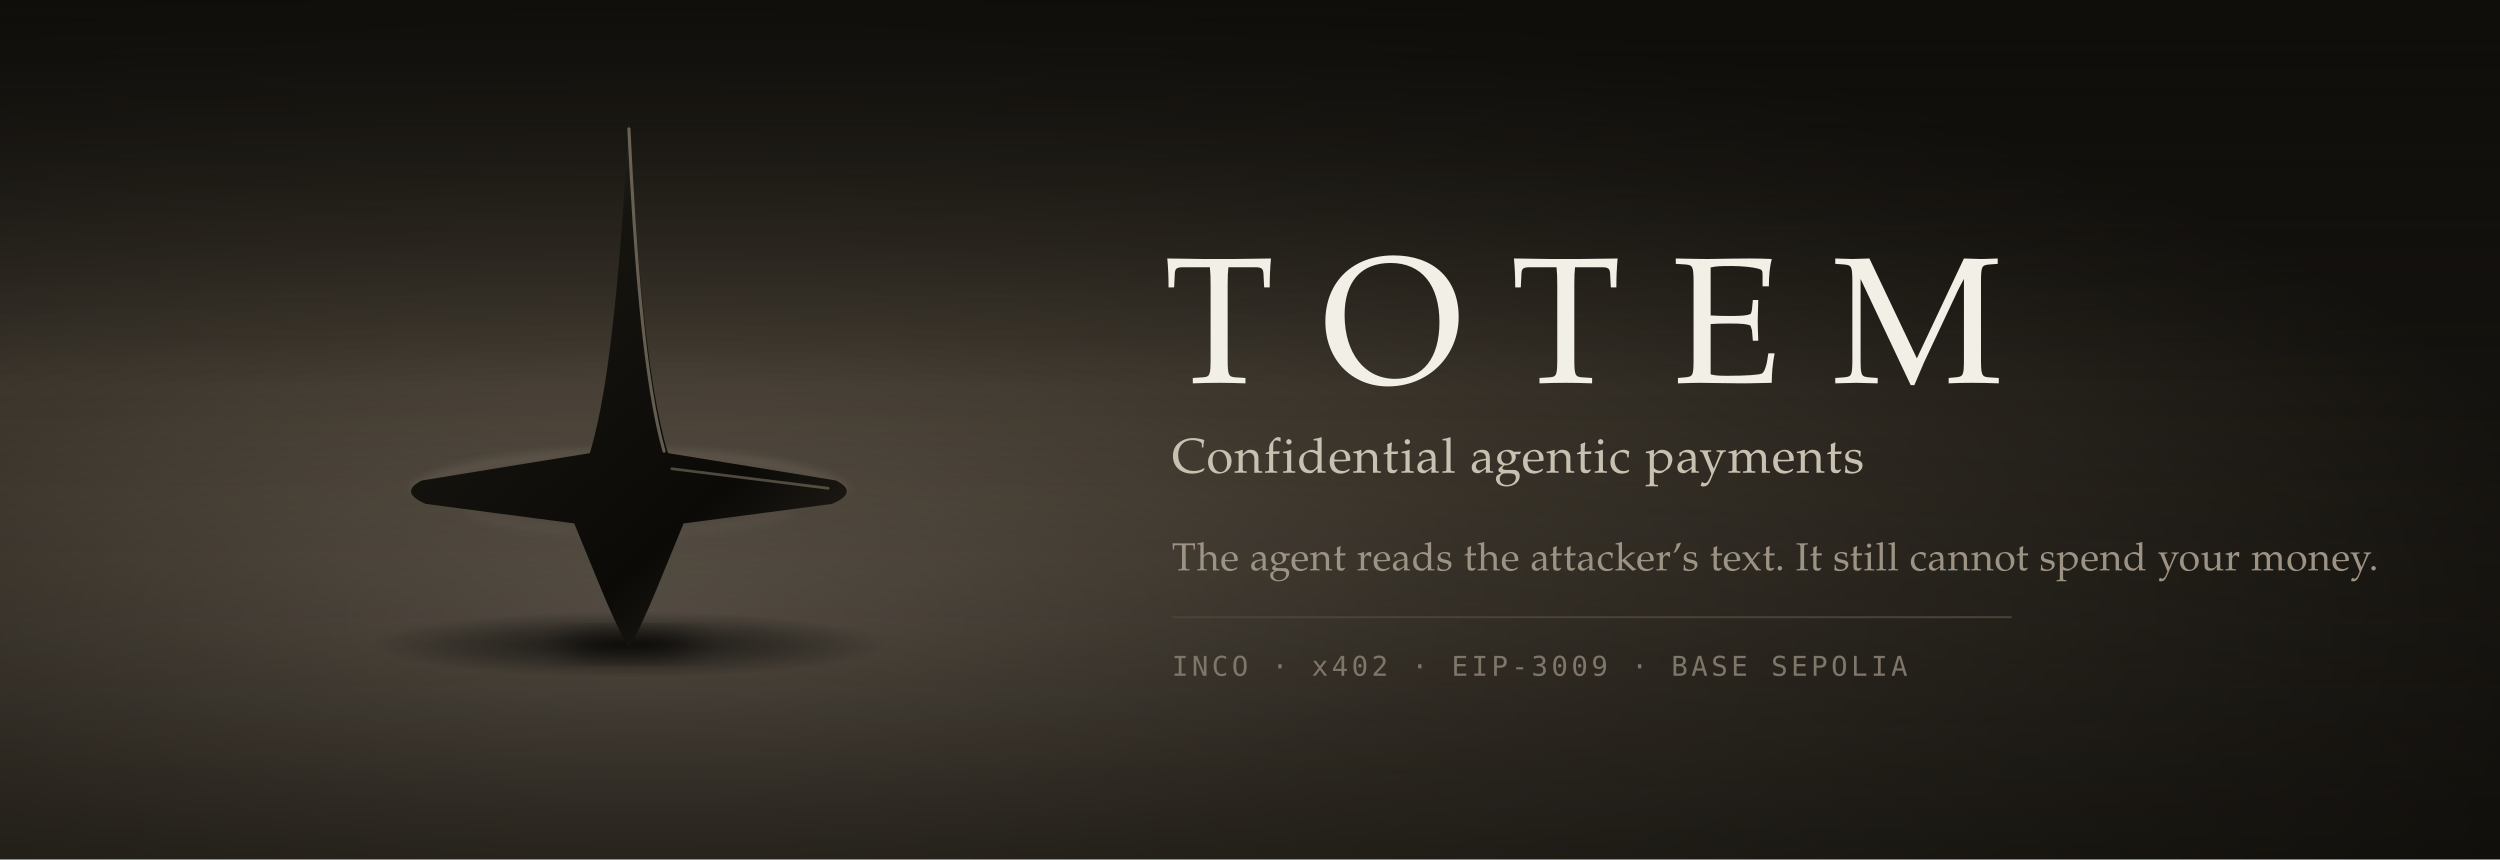
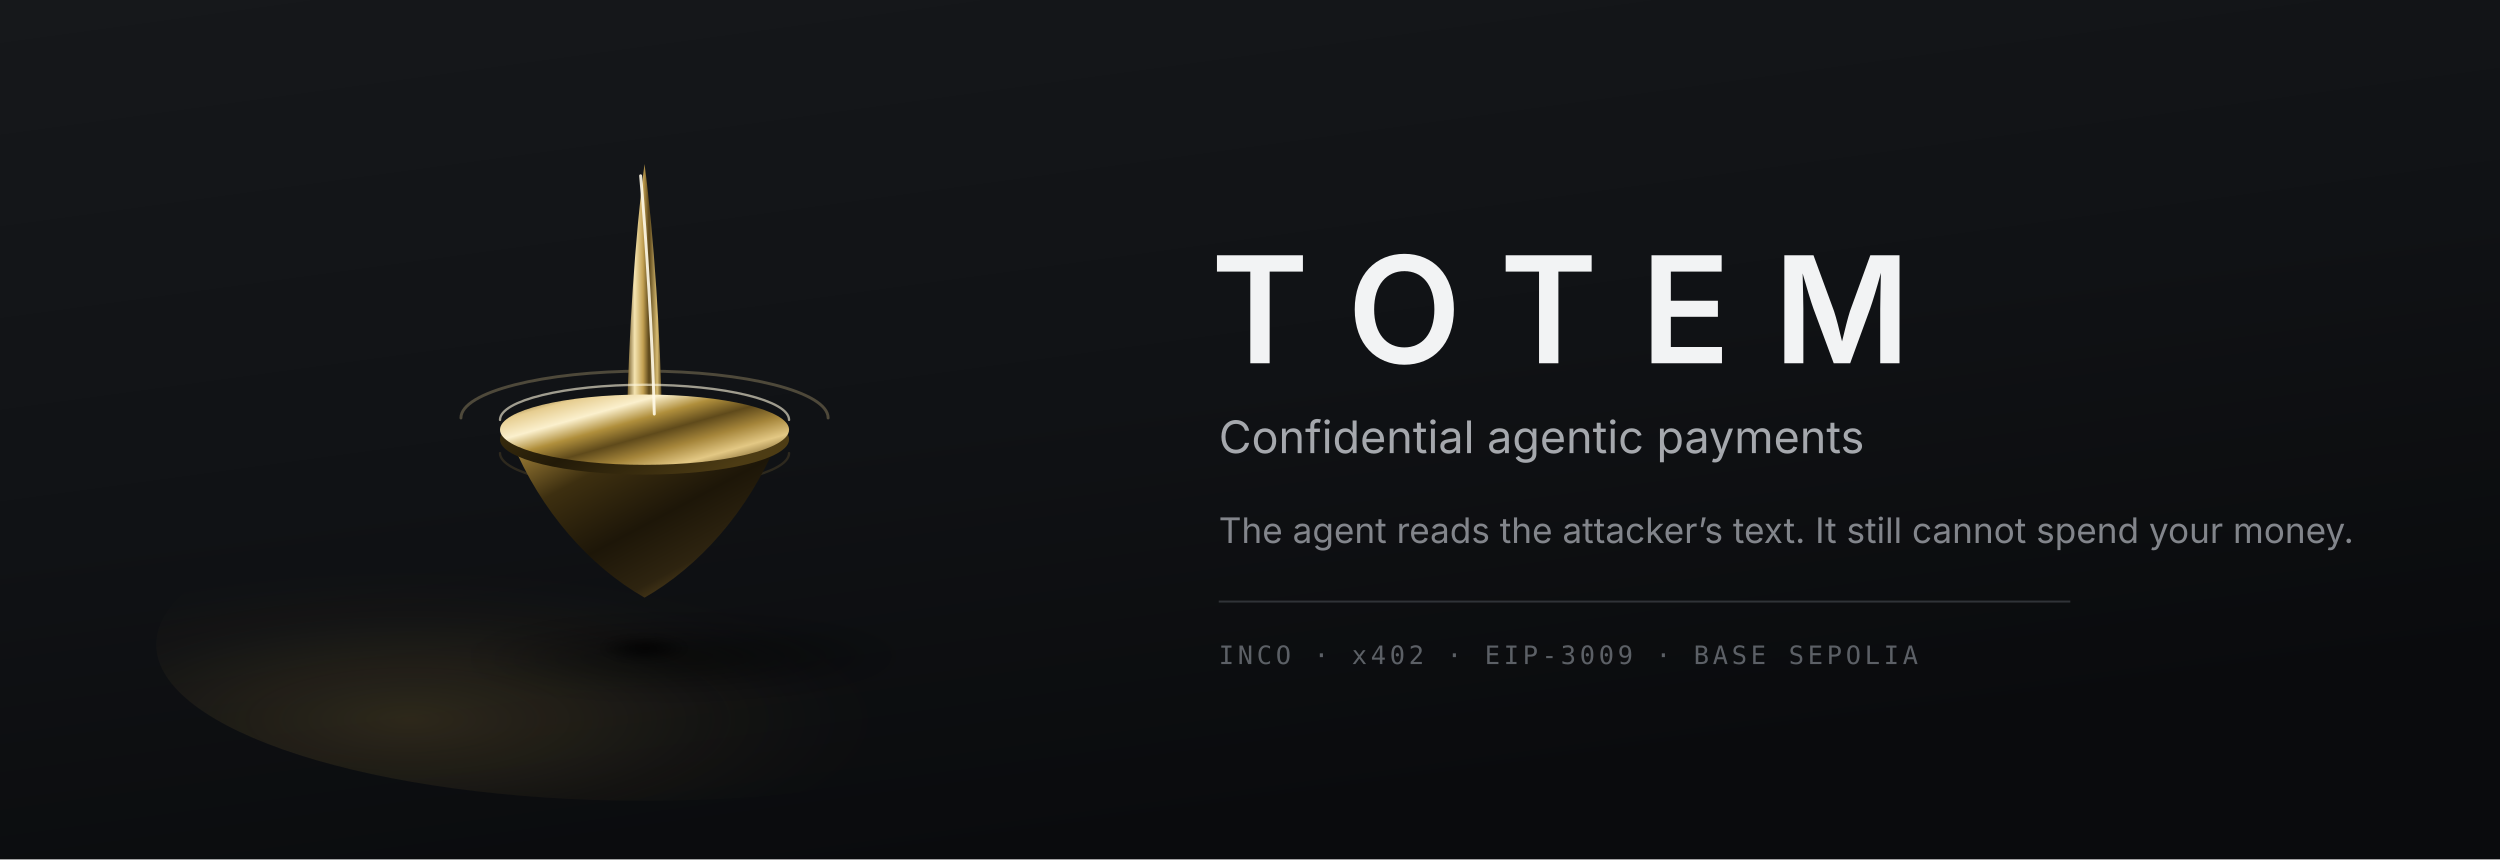
<svg xmlns="http://www.w3.org/2000/svg" viewBox="0 0 1280 440" width="1280" height="440" role="img" aria-label="Totem — confidential agentic payments">
  <defs>
-     <radialGradient id="floor" cx="26%" cy="72%" r="78%">
-       <stop offset="0%" stop-color="#6b6155" />
-       <stop offset="42%" stop-color="#40392f" />
-       <stop offset="100%" stop-color="#14120e" />
+     <linearGradient id="bg" x1="0" y1="0" x2="0.4" y2="1">
+       <stop offset="0%" stop-color="#16181b" />
+       <stop offset="55%" stop-color="#101215" />
+       <stop offset="100%" stop-color="#0a0b0d" />
+     </linearGradient>
+     <radialGradient id="floor" cx="26%" cy="74%" r="52%">
+       <stop offset="0%" stop-color="rgba(201,162,74,0.17)" />
+       <stop offset="60%" stop-color="rgba(201,162,74,0.04)" />
+       <stop offset="100%" stop-color="rgba(0,0,0,0)" />
    </radialGradient>
-     <linearGradient id="haze" x1="0" y1="0" x2="0" y2="1">
-       <stop offset="0%" stop-color="#0e0d0a" stop-opacity="0.85" />
-       <stop offset="45%" stop-color="#0e0d0a" stop-opacity="0" />
-       <stop offset="100%" stop-color="#0e0d0a" stop-opacity="0.55" />
+     <linearGradient id="disc" x1="0.04" y1="0.1" x2="0.96" y2="0.9">
+       <stop offset="0%" stop-color="#7a5f24" />
+       <stop offset="12%" stop-color="#e6cd90" />
+       <stop offset="27%" stop-color="#fbf0cd" />
+       <stop offset="41%" stop-color="#b08f3c" />
+       <stop offset="55%" stop-color="#5f4a1b" />
+       <stop offset="69%" stop-color="#a5853a" />
+       <stop offset="84%" stop-color="#e3c884" />
+       <stop offset="100%" stop-color="#6d5420" />
    </linearGradient>
-     <linearGradient id="body" x1="0.15" y1="0" x2="0.9" y2="1">
-       <stop offset="0%" stop-color="#3a352d" />
-       <stop offset="28%" stop-color="#16140f" />
-       <stop offset="72%" stop-color="#0b0a07" />
-       <stop offset="100%" stop-color="#2a251d" />
+     <linearGradient id="under" x1="0" y1="0" x2="1" y2="0.4">
+       <stop offset="0%" stop-color="#43340f" />
+       <stop offset="45%" stop-color="#221a08" />
+       <stop offset="100%" stop-color="#4d3c14" />
+     </linearGradient>
+     <linearGradient id="cone" x1="0.15" y1="0" x2="0.92" y2="0.85">
+       <stop offset="0%" stop-color="#8e7130" />
+       <stop offset="22%" stop-color="#3d2f10" />
+       <stop offset="55%" stop-color="#1d1608" />
+       <stop offset="80%" stop-color="#2e2410" />
+       <stop offset="100%" stop-color="#6b5423" />
+     </linearGradient>
+     <linearGradient id="spire" x1="0" y1="0" x2="1" y2="0">
+       <stop offset="0%" stop-color="#6a5220" />
+       <stop offset="22%" stop-color="#f4e3b0" />
+       <stop offset="46%" stop-color="#c2a052" />
+       <stop offset="63%" stop-color="#5a4519" />
+       <stop offset="86%" stop-color="#d8bc72" />
+       <stop offset="100%" stop-color="#4d3b13" />
    </linearGradient>
    <radialGradient id="contact" cx="50%" cy="50%" r="50%">
-       <stop offset="0%" stop-color="#000" stop-opacity="0.72" />
-       <stop offset="100%" stop-color="#000" stop-opacity="0" />
+       <stop offset="0%" stop-color="rgba(0,0,0,0.9)" />
+       <stop offset="100%" stop-color="rgba(0,0,0,0)" />
    </radialGradient>
-     <filter id="soften" x="-40%" y="-40%" width="180%" height="180%">
+     <radialGradient id="cast" cx="50%" cy="50%" r="50%">
+       <stop offset="0%" stop-color="rgba(0,0,0,0.55)" />
+       <stop offset="100%" stop-color="rgba(0,0,0,0)" />
+     </radialGradient>
+     <filter id="b6" x="-60%" y="-60%" width="220%" height="220%">
      <feGaussianBlur stdDeviation="7" />
    </filter>
-     <filter id="blurFar" x="-20%" y="-20%" width="140%" height="140%">
-       <feGaussianBlur stdDeviation="2.4" />
+     <filter id="b2" x="-60%" y="-60%" width="220%" height="220%">
+       <feGaussianBlur stdDeviation="2.5" />
    </filter>
  </defs>
-   <rect width="1280" height="440" fill="url(#floor)" />
-   <rect width="1280" height="440" fill="url(#haze)" />
-   <ellipse cx="322" cy="330" rx="132" ry="17" fill="url(#contact)" />
-   <ellipse cx="322" cy="330" rx="34" ry="6" fill="#000" opacity="0.55" filter="url(#soften)" />
-   <g filter="url(#blurFar)" opacity="0.5">
-     <path d="M212 250 A 116 26 0 0 1 432 250" fill="none" stroke="#8c8272" stroke-width="2.5" stroke-linecap="round" />
-     <path d="M240 262 A 92 20 0 0 0 404 262" fill="none" stroke="#6f6658" stroke-width="1.5" stroke-linecap="round" />
+   <rect width="1280" height="440" fill="url(#bg)" />
+   <ellipse cx="330" cy="330" rx="250" ry="80" fill="url(#floor)" />
+   <ellipse cx="352" cy="336" rx="118" ry="18" fill="url(#cast)" filter="url(#b6)" />
+   <ellipse cx="330" cy="332" rx="24" ry="6" fill="url(#contact)" filter="url(#b2)" />
+   <g fill="none" stroke-linecap="round" opacity="0.55">
+     <path d="M236 214 A 94 24 0 0 1 424 214" stroke="rgba(240,215,154,0.5)" stroke-width="1.5" />
+     <path d="M256 232 A 74 18 0 0 0 404 232" stroke="rgba(201,162,74,0.3)" stroke-width="1.2" />
  </g>
-   <g>
-     <path fill="url(#body)" d="M322 62          C 326 128, 331 196, 342 232          L 428 246          Q 440 252, 426 258          L 350 268          C 340 292, 331 316, 322 332          C 313 316, 304 292, 294 268          L 218 258          Q 204 252, 216 246          L 302 232          C 313 196, 318 128, 322 62 Z" />
-     <path d="M322 66 C 325 130, 330 196, 340 231" fill="none" stroke="#a89c88" stroke-width="1.6" opacity="0.55" stroke-linecap="round" />
-     <path d="M344 240 L 424 250" fill="none" stroke="#b3a691" stroke-width="1.4" opacity="0.4" stroke-linecap="round" />
-   </g>
-   <g fill="#f2efe7" font-family="Iowan Old Style, Palatino Linotype, Palatino, Georgia, serif">
-     <text x="596" y="196" font-size="92" letter-spacing="26">TOTEM</text>
-     <text x="600" y="242" font-size="25" fill="#c8c0b0" letter-spacing="0.6">Confidential agentic payments</text>
-     <text x="600" y="292" font-size="20" fill="#9c9384" letter-spacing="0.3">
+   <path fill="url(#spire)" d="M330 84 C335 122 338 172 339 214 L321 214 C322 172 325 122 330 84 Z" />
+   <path fill="url(#cone)" d="M262 226 C277 262 302 290 330 306 C358 290 383 262 398 226 Z" />
+   <ellipse cx="330" cy="229" rx="68" ry="13" fill="#120d04" opacity="0.75" />
+   <ellipse cx="330" cy="225" rx="74" ry="18" fill="url(#under)" />
+   <ellipse cx="330" cy="220" rx="74" ry="18" fill="url(#disc)" />
+   <path d="M256 215 A 74 18 0 0 1 404 215" fill="none" stroke="rgba(255,248,224,0.6)" stroke-width="1.2" stroke-linecap="round" />
+   <path d="M328 90 C331 124 334 172 335 212" fill="none" stroke="rgba(255,250,232,0.9)" stroke-width="1.5" stroke-linecap="round" />
+   <g font-family="Inter, 'Segoe UI', Helvetica, Arial, sans-serif">
+     <text x="620" y="186" font-size="76" font-weight="600" letter-spacing="22" fill="#f2f3f4">TOTEM</text>
+     <text x="624" y="232" font-size="23" fill="#a5a8ad">Confidential agentic payments</text>
+     <text x="624" y="278" font-size="18" fill="#82858b">
      The agent reads the attacker’s text. It still cannot spend your money.
    </text>
  </g>
-   <g font-family="ui-monospace, SF Mono, Cascadia Mono, Menlo, Consolas, monospace" font-size="14" fill="#7e7669" letter-spacing="1.8">
-     <text x="600" y="346">INCO  ·  x402  ·  EIP-3009  ·  BASE SEPOLIA</text>
+   <line x1="624" y1="308" x2="1060" y2="308" stroke="#303338" stroke-width="1" />
+   <g font-family="ui-monospace, 'SF Mono', 'Cascadia Mono', Menlo, Consolas, monospace" font-size="13" fill="#5c6066" letter-spacing="1.9">
+     <text x="624" y="340">INCO · x402 · EIP-3009 · BASE SEPOLIA</text>
  </g>
-   <line x1="600" y1="316" x2="1030" y2="316" stroke="#4a4339" stroke-width="1" />
</svg>
